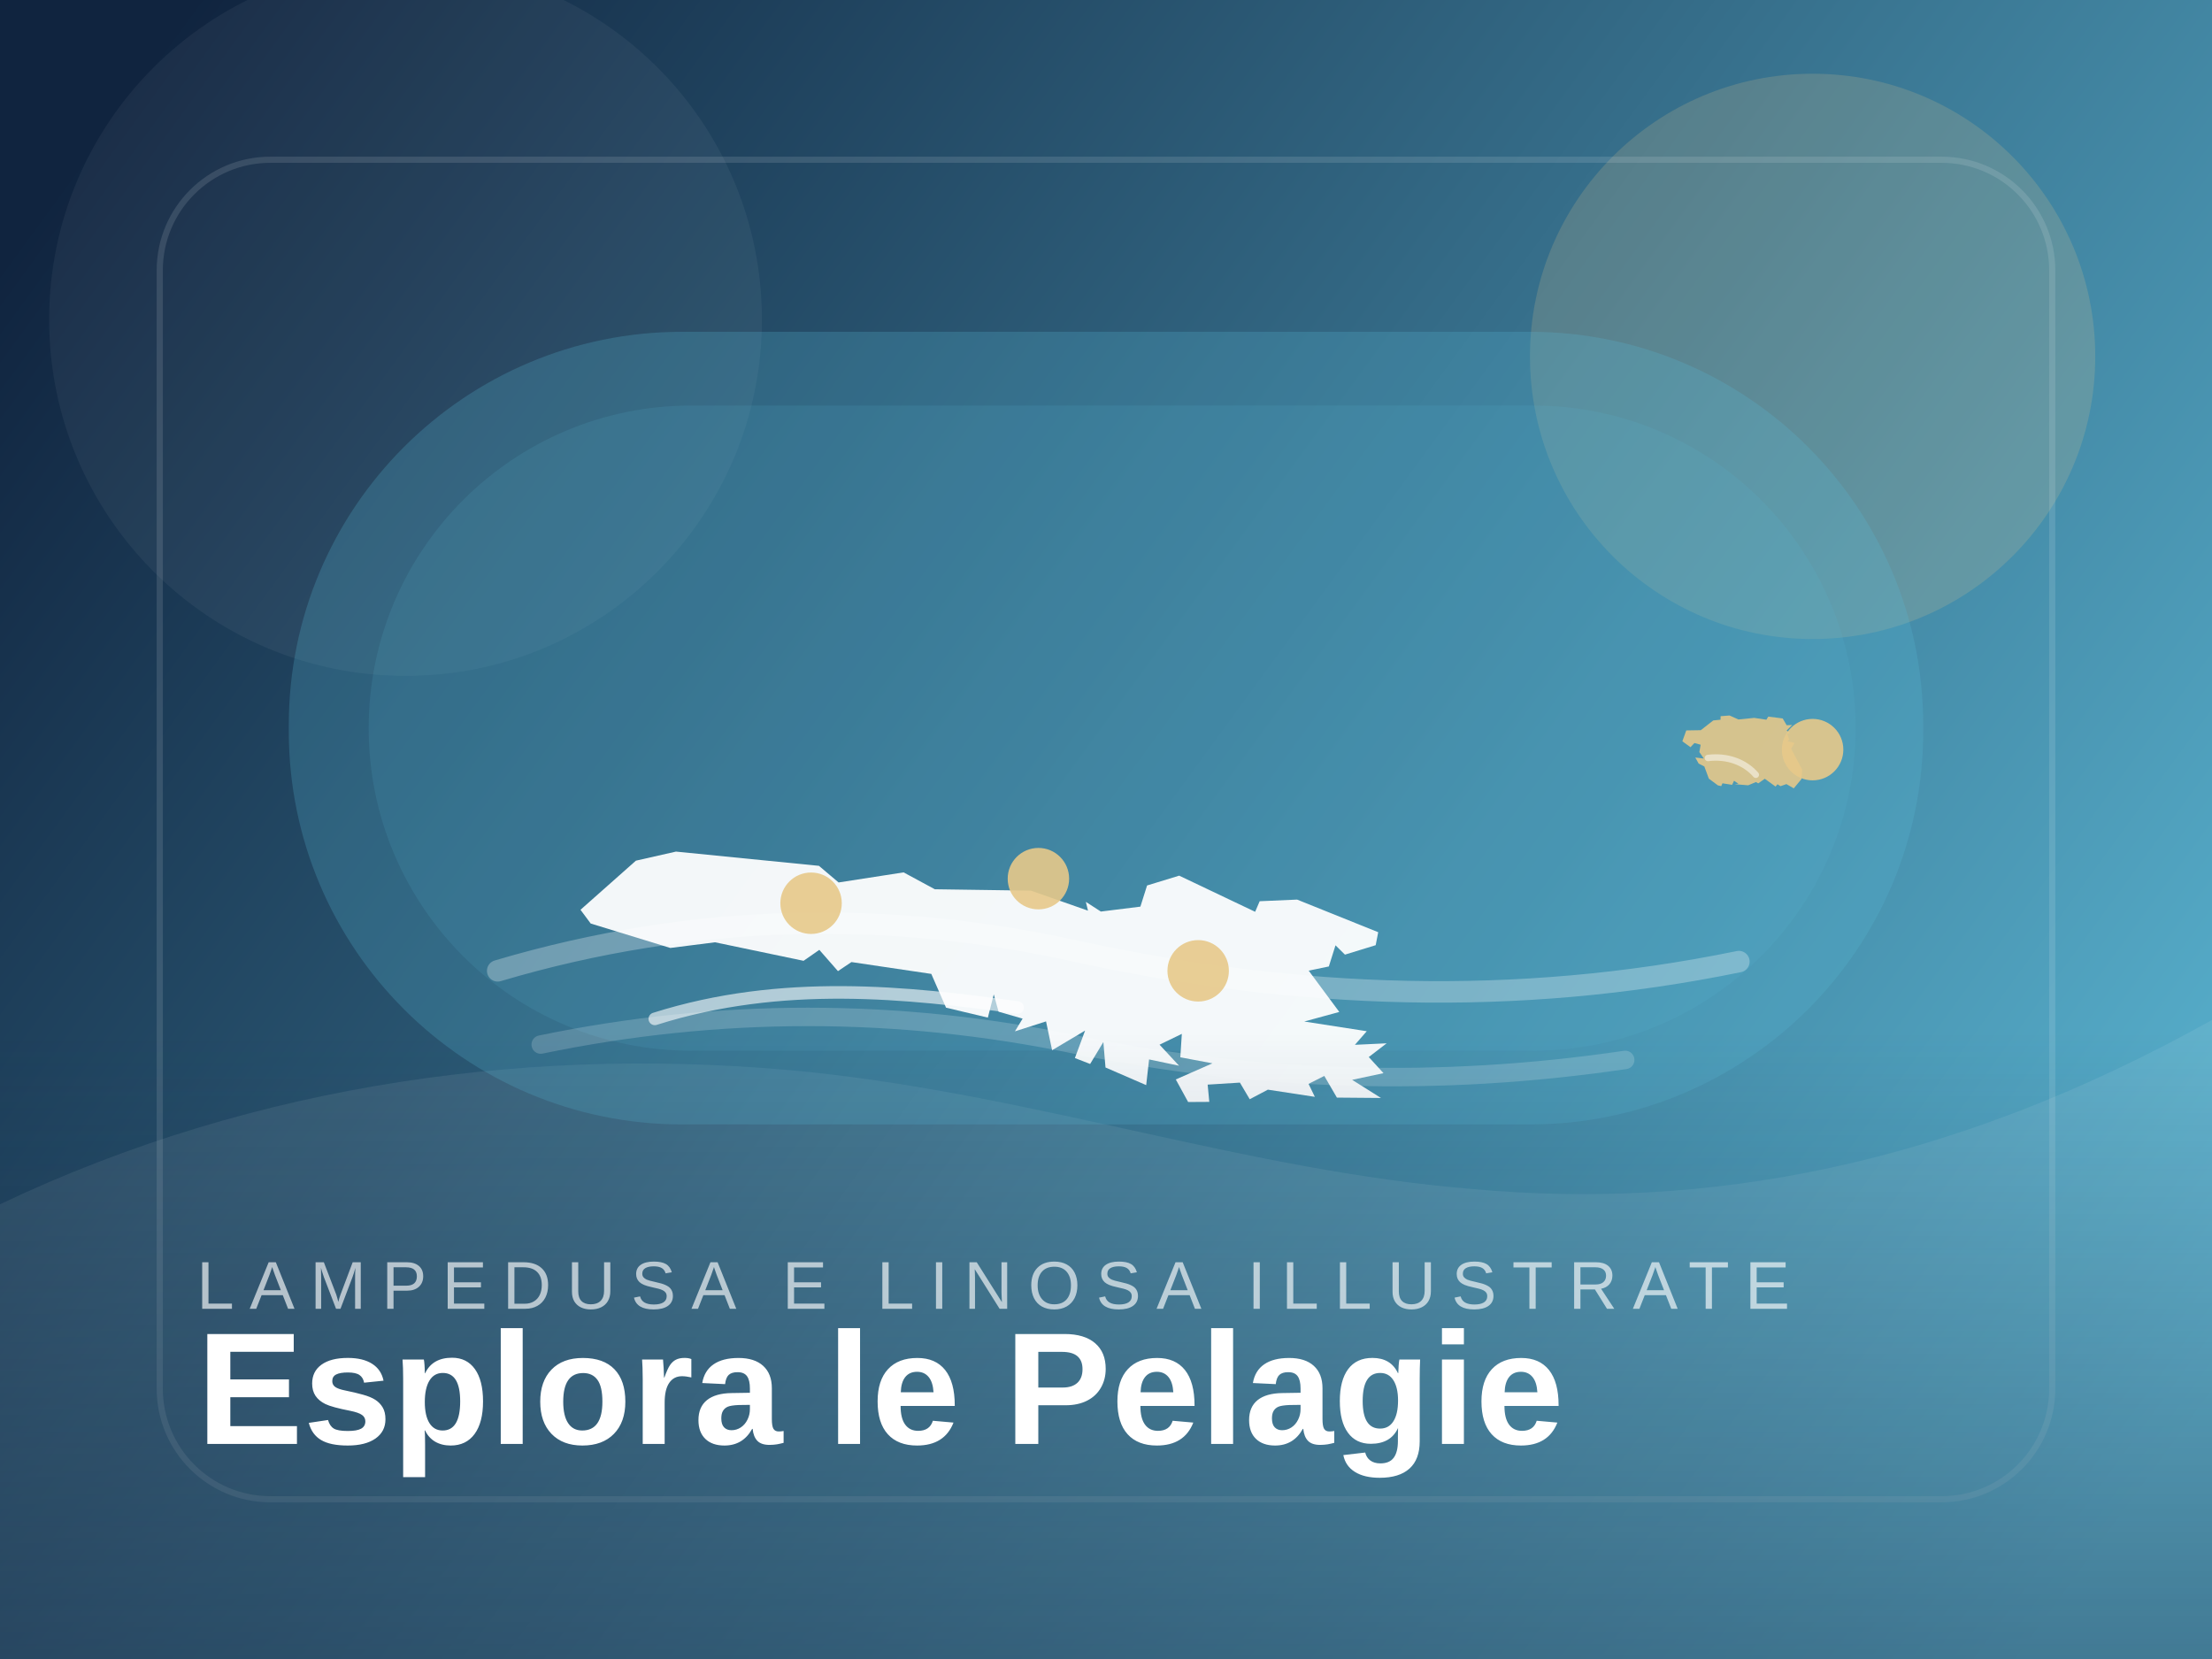
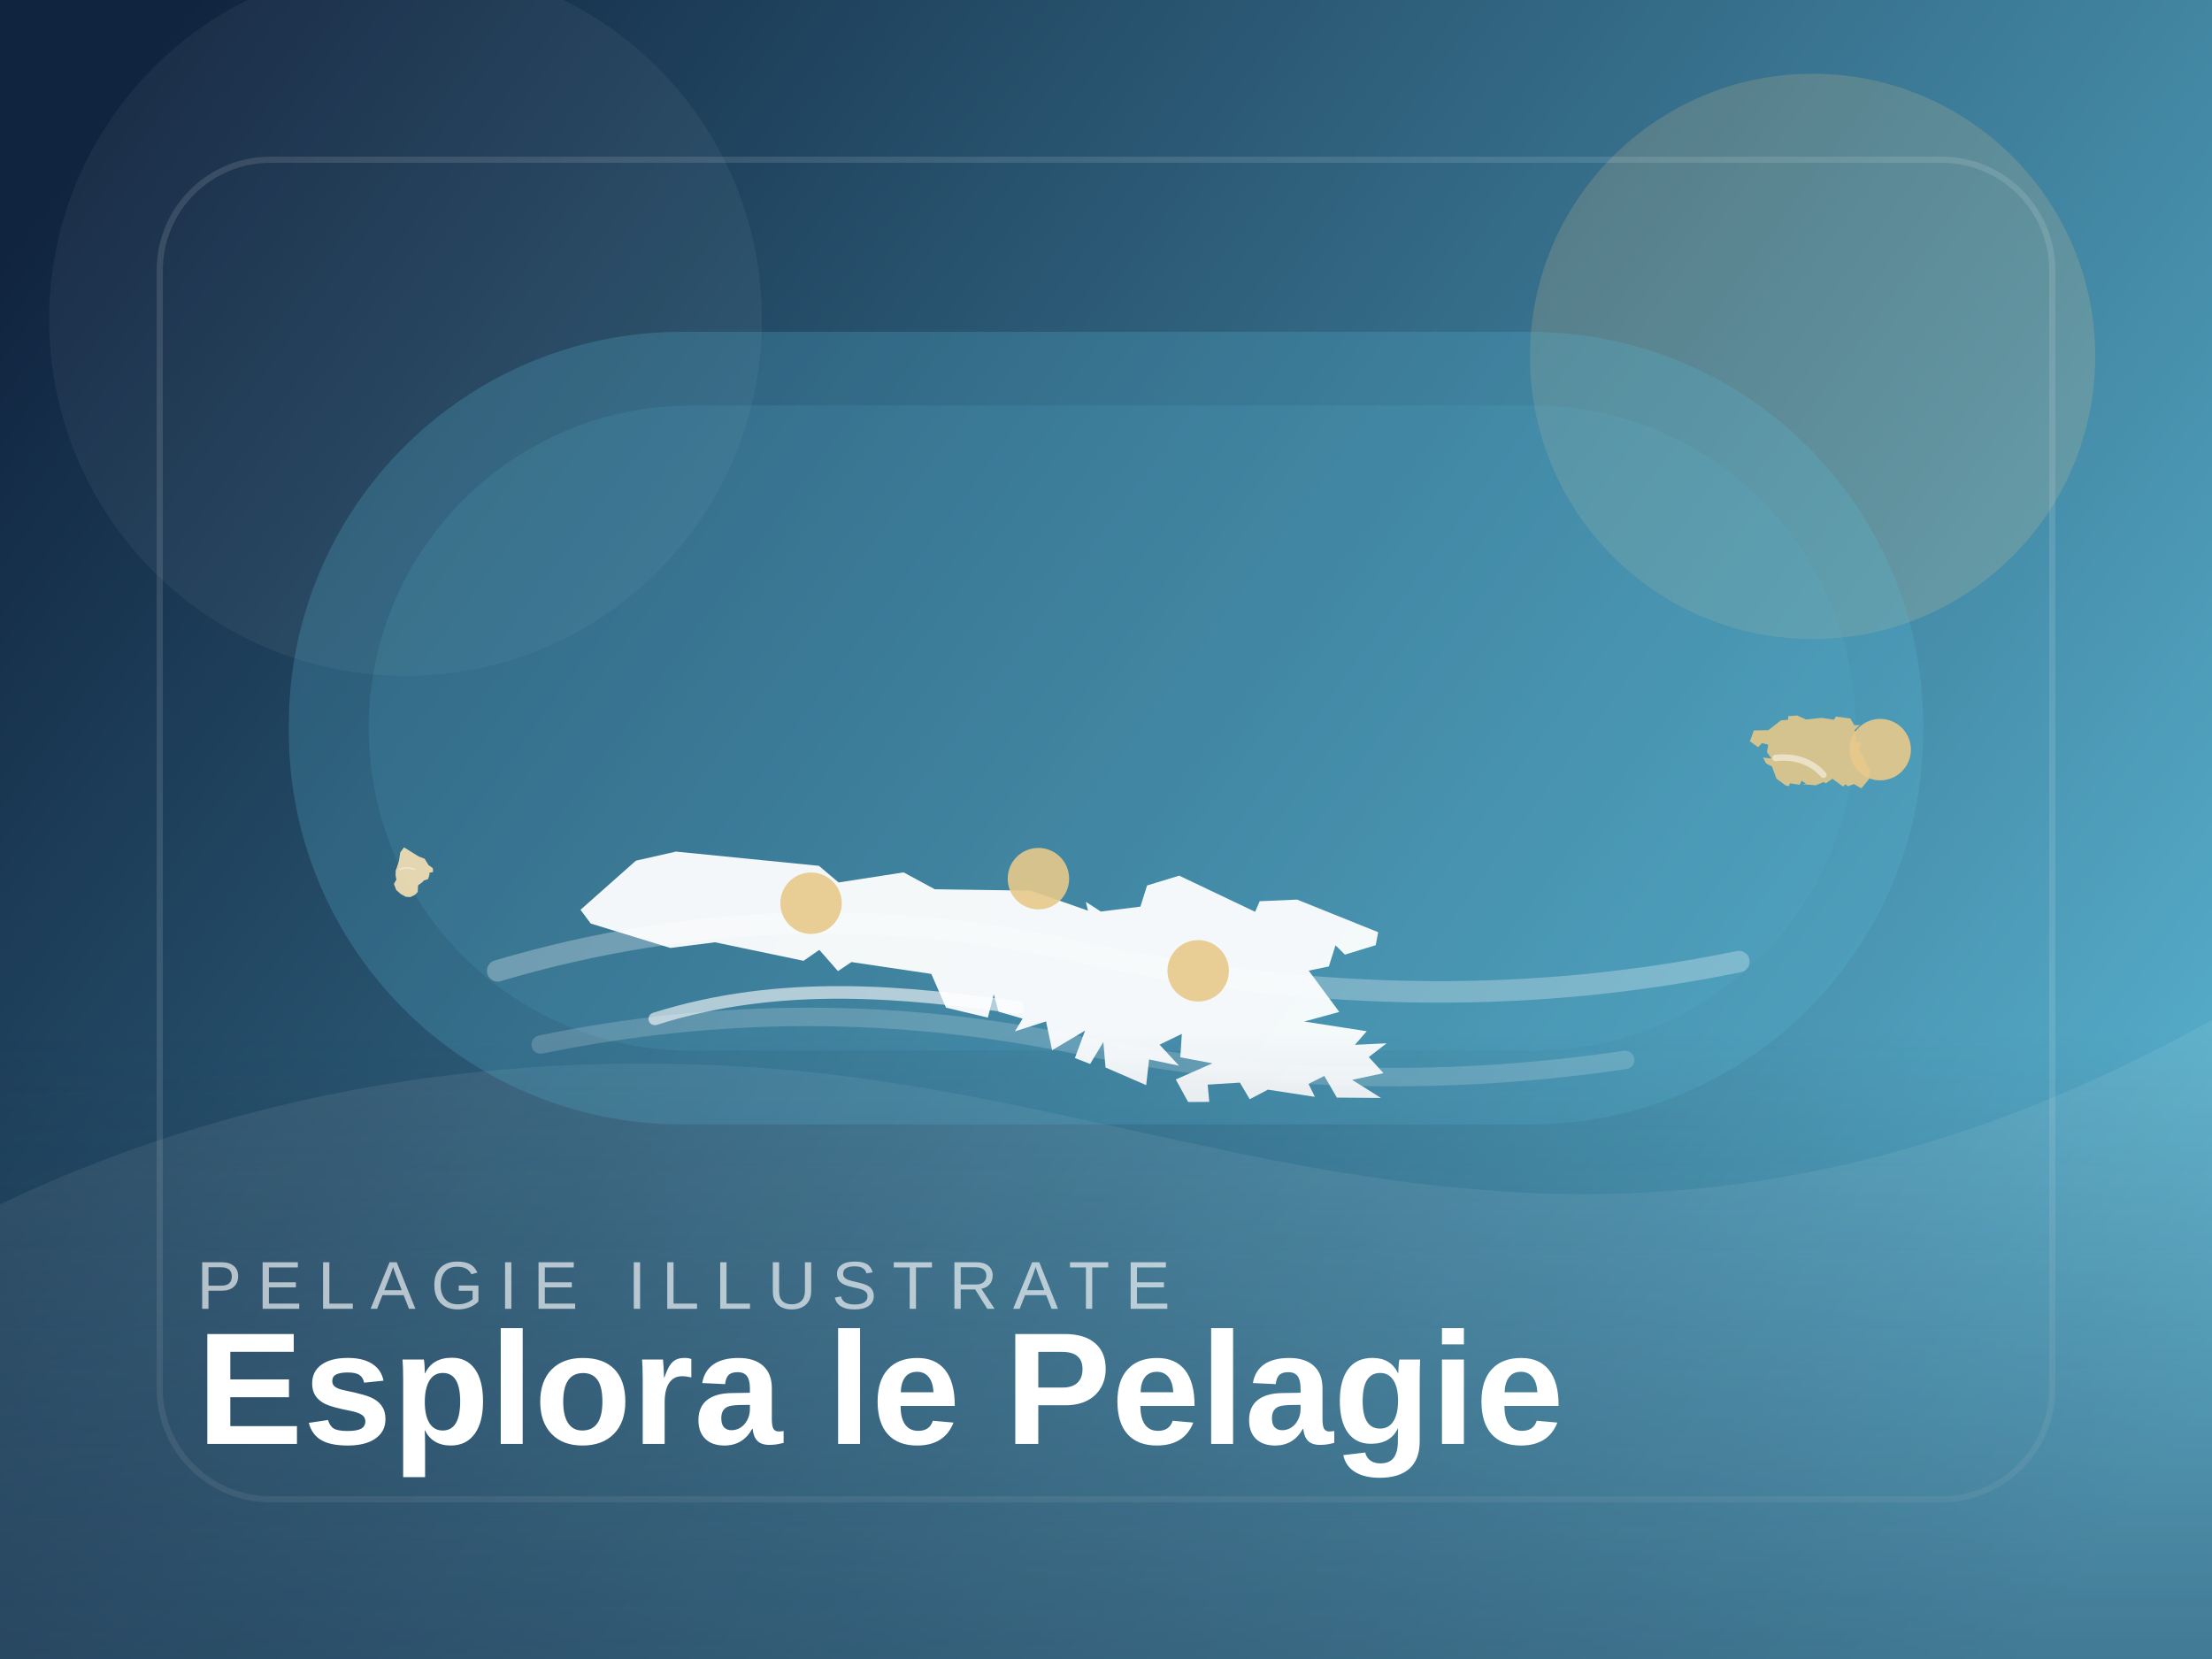
<svg xmlns="http://www.w3.org/2000/svg" viewBox="0 0 720 540" fill="none">
  <rect width="720" height="540" fill="url(#bg)" />
  <circle cx="590" cy="116" r="92" fill="#E7C989" opacity="0.18" />
  <circle cx="132" cy="104" r="116" fill="#FFFFFF" opacity="0.05" />
  <path d="M0 392C84 352 176 340 264 349C339 357 406 381 479 387C555 394 634 380 720 332V540H0V392Z" fill="rgba(255,255,255,0.08)" />
  <rect x="94" y="108" width="532" height="258" rx="128" fill="rgba(91,183,212,0.24)" />
  <rect x="120" y="132" width="484" height="210" rx="105" fill="rgba(91,183,212,0.14)" />
  <path d="M162 316C226 297 290 296 352 310C422 325 493 328 566 313" fill="none" stroke="rgba(255,255,255,0.28)" stroke-width="7" stroke-linecap="round" />
  <path d="M176 340C234 328 292 328 350 340C409 352 468 354 529 345" fill="none" stroke="rgba(255,255,255,0.18)" stroke-width="6" stroke-linecap="round" />
+   <g transform="translate(152.45 266.43) scale(0.015)">
+     <path d="M -1396.39 625.44 L -1477.99 736.23 L -1505.19 917.21 L -1551.58 1061.82 L -1577.98 1135.4 L -1578.78 1240.27 L -1561.98 1323.99 L -1615.58 1419.56 L -1564.38 1553.18 L -1465.99 1638.59 L -1357.99 1698.64 L -1258.8 1704.56 L -1159.6 1655.51 L -1098.8 1594.62 L -1091.6 1451.69 L -990.81 1374.73 L -970.01 1347.67 L -874.01 1313.84 L -842.02 1213.21 L -846.82 1177.69 L -764.42 1160.77 L -771.62 1076.2 L -863.62 1011.08 L -948.41 873.23 L -1077.21 823.34 L -1396.39 625.44 Z" fill="#F2DFB4" fill-opacity="0.92" />
+     <path d="M -1490 1110C-1405 1058 -1288 1058 -1162 1102" fill="none" stroke="rgba(255,255,255,0.52)" stroke-width="24" stroke-linecap="round" />
+   </g>
  <g transform="translate(150 166) scale(0.41)">
    <path d="M95.0 317.4 L103.1 328.3 L166.3 347.7 L201.8 343.2 L272.1 357.9 L284.6 349.2 L299.4 366.1 L310.1 358.9 L373.5 368.3 L385.2 395.1 L418.4 403.0 L423.1 384.6 L426.9 398.3 L446.0 403.8 L439.9 413.9 L464.6 406.0 L469.4 428.9 L495.6 413.3 L487.5 435.1 L499.6 439.8 L510.1 422.4 L511.8 442.6 L544.1 456.6 L546.4 436.2 L570.2 441.2 L554.7 424.5 L572.4 415.9 L571.2 434.5 L596.7 439.3 L567.6 452.1 L577.4 470.0 L594.2 469.9 L592.9 456.2 L618.5 454.6 L626.3 467.8 L640.7 460.2 L678.0 465.9 L673.0 455.6 L685.5 449.3 L695.5 466.5 L730.5 466.8 L707.6 452.4 L732.5 447.1 L720.8 434.3 L735.0 423.4 L709.8 424.6 L719.2 413.8 L669.6 406.1 L697.4 398.5 L673.1 365.7 L689.1 362.4 L694.4 345.6 L701.9 353.0 L726.3 345.5 L728.3 335.2 L663.9 309.3 L634.2 310.6 L630.6 319.0 L570.3 290.3 L544.8 298.1 L539.5 314.9 L508.1 318.8 L496.2 311.1 L497.9 318.1 L452.6 302.2 L376.3 301.1 L351.5 287.7 L299.9 295.7 L284.3 282.5 L170.8 271.2 L139.0 278.4 L95.0 317.4 Z" fill="rgba(255,255,255,0.94)" />
    <path d="M154 404C255 372 355 383 442 395" fill="none" stroke="rgba(255,255,255,0.6)" stroke-width="10" stroke-linecap="round" />
  </g>
-   <g transform="translate(350 124) scale(0.26)">
+   <g transform="translate(372 124) scale(0.26)">
    <path d="M760.0 451.1 L770.2 458.5 L775.1 453.3 L782.9 455.4 L781.3 464.6 L786.9 472.7 L776.2 471.4 L780.4 479.0 L787.5 482.6 L793.2 497.9 L804.5 506.3 L808.7 507.2 L810.2 503.7 L822.3 505.6 L824.7 500.5 L830.2 504.2 L825.6 504.8 L842.4 506.2 L852.2 502.1 L855.0 503.8 L863.2 498.0 L876.7 507.8 L879.1 504.9 L882.9 507.3 L890.3 504.7 L899.5 510.0 L909.2 498.3 L910.0 486.6 L896.2 460.4 L900.4 453.1 L891.6 451.1 L893.8 448.9 L891.0 441.7 L894.8 441.0 L890.6 437.6 L897.5 430.7 L890.6 431.0 L885.6 422.5 L867.6 420.2 L865.2 424.1 L849.9 421.8 L830.2 423.8 L819.1 418.8 L807.9 419.7 L807.8 424.1 L798.7 425.0 L783.1 437.2 L764.9 437.5 L760.0 451.1 Z" fill="#E7C989" opacity="0.88" />
    <path d="M792 472C816 469 838 477 852 493" fill="none" stroke="rgba(255,255,255,0.5)" stroke-width="8" stroke-linecap="round" />
  </g>
  <circle cx="264" cy="294" r="10" fill="#E7C989" opacity="0.9" />
  <circle cx="338" cy="286" r="10" fill="#E7C989" opacity="0.9" />
  <circle cx="390" cy="316" r="10" fill="#E7C989" opacity="0.9" />
-   <circle cx="590" cy="244" r="10" fill="#E7C989" opacity="0.9" />
+   <circle cx="612" cy="244" r="10" fill="#E7C989" opacity="0.9" />
  <rect x="52" y="52" width="616" height="436" rx="36" stroke="rgba(255,255,255,0.12)" stroke-width="2" />
  <rect x="0" y="336" width="720" height="204" fill="url(#bottomFade)" />
-   <text x="64" y="426" fill="#FFFFFF" fill-opacity="0.64" font-size="22" letter-spacing="5" font-family="Arial, sans-serif">LAMPEDUSA E LINOSA ILLUSTRATE</text>
+   <text x="64" y="426" fill="#FFFFFF" fill-opacity="0.64" font-size="22" letter-spacing="5" font-family="Arial, sans-serif">PELAGIE ILLUSTRATE</text>
  <text x="64" y="470" fill="#FFFFFF" font-size="52" font-weight="700" font-family="Arial, sans-serif">Esplora le Pelagie</text>
  <defs>
    <linearGradient id="bg" x1="38" y1="34" x2="684" y2="506" gradientUnits="userSpaceOnUse">
      <stop stop-color="#10243F" />
      <stop offset="1" stop-color="#5BB7D4" />
    </linearGradient>
    <linearGradient id="bottomFade" x1="360" y1="336" x2="360" y2="540" gradientUnits="userSpaceOnUse">
      <stop stop-color="rgba(16,36,63,0)" />
      <stop offset="1" stop-color="rgba(16,36,63,0.44)" />
    </linearGradient>
  </defs>
</svg>
